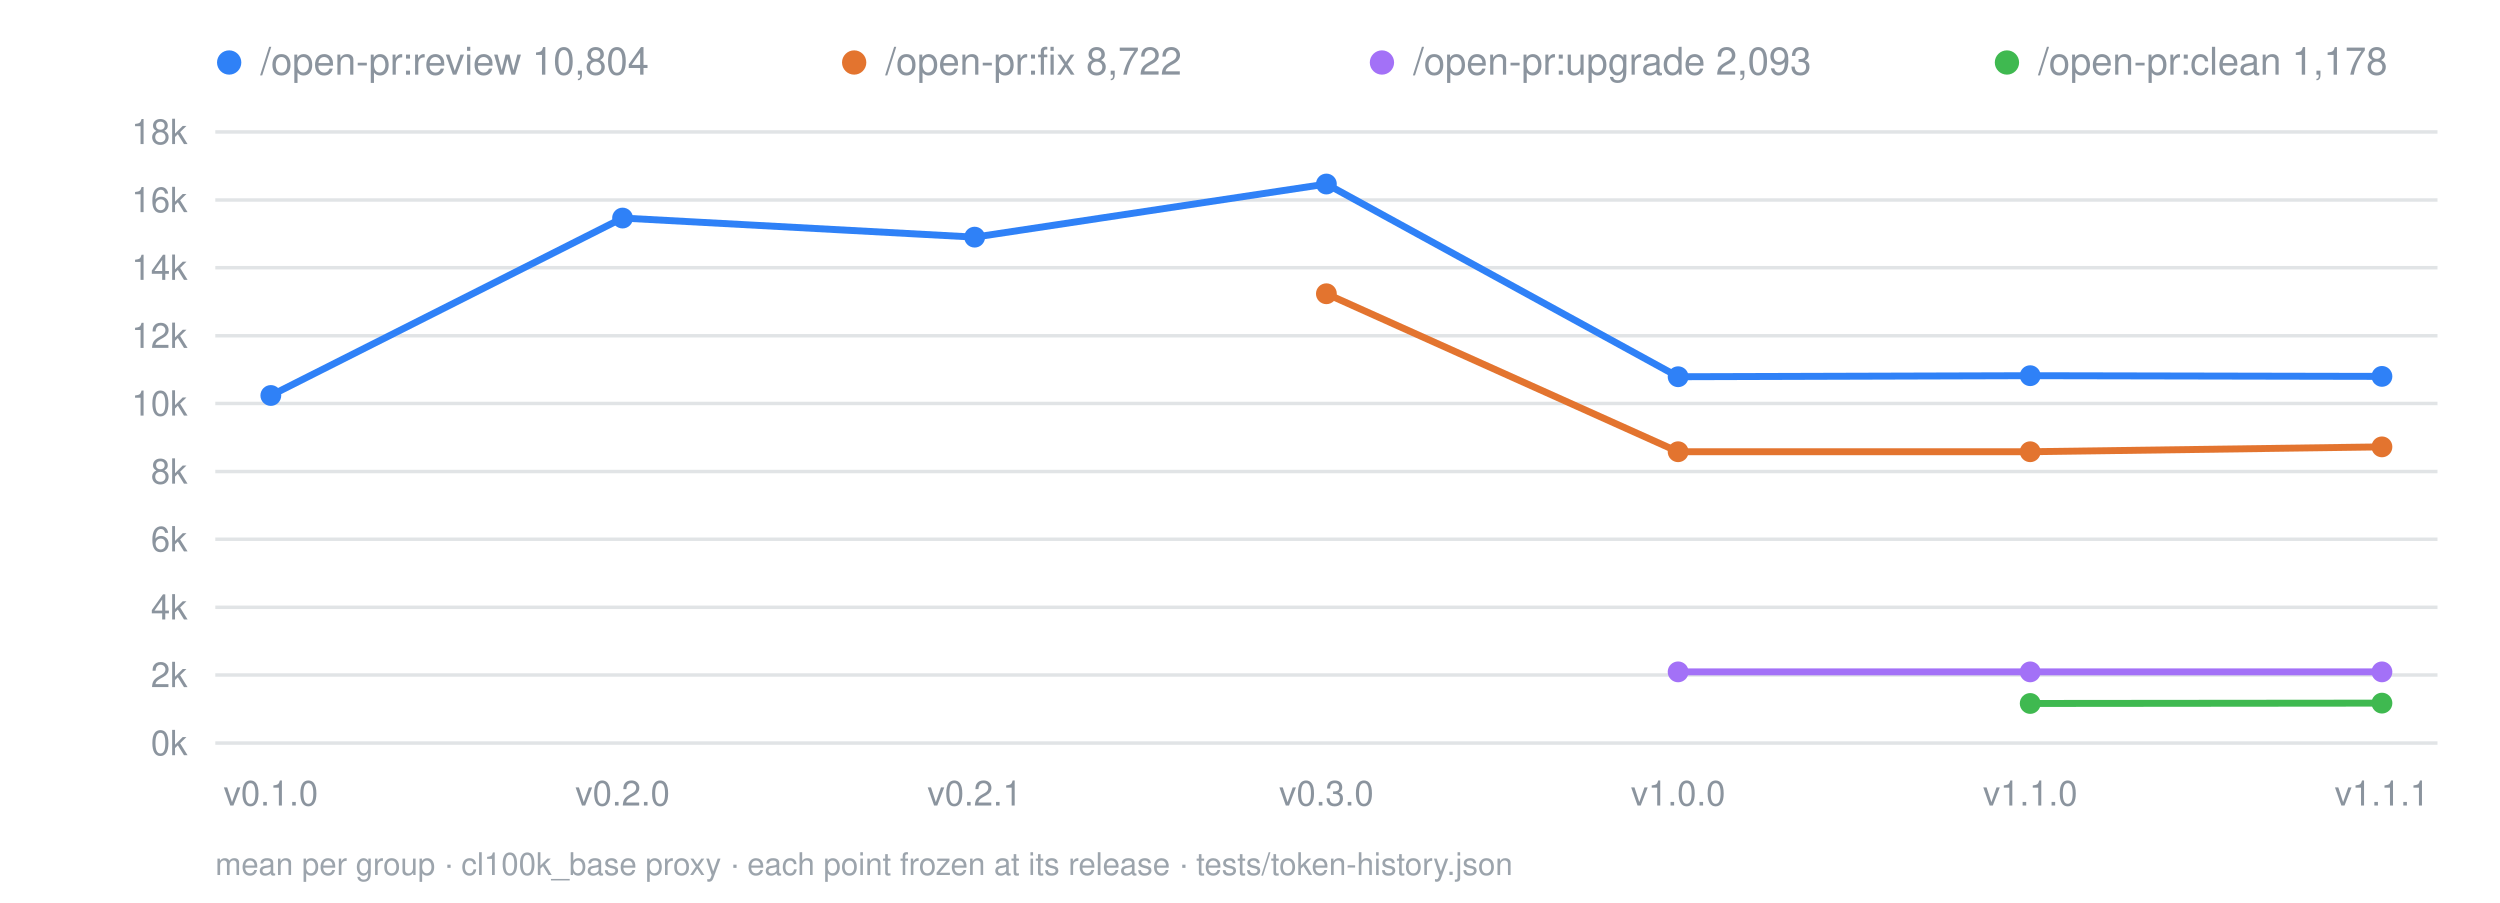
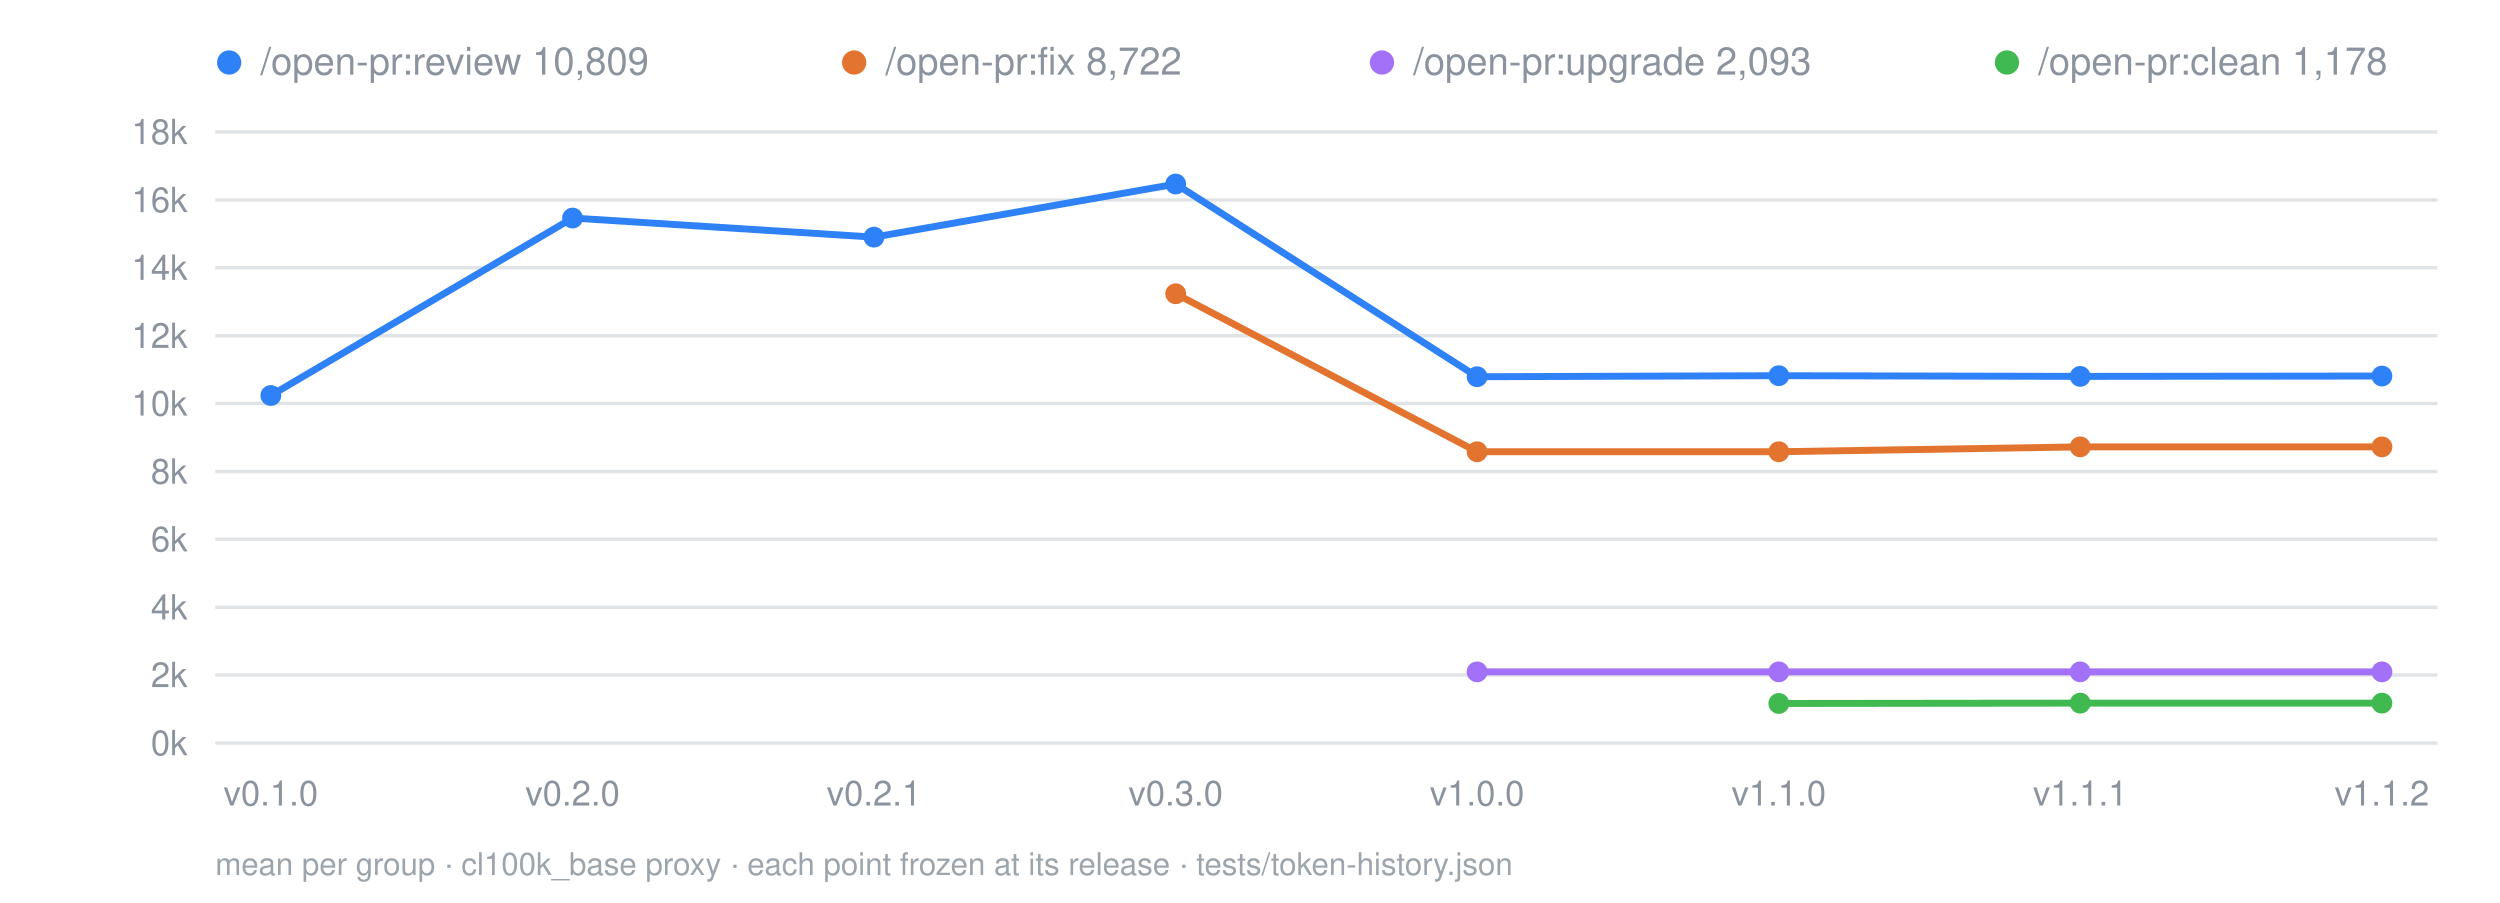
<svg xmlns="http://www.w3.org/2000/svg" viewBox="0 0 720 260" width="720" height="260" font-family="system-ui,-apple-system,Segoe UI,Helvetica,Arial,sans-serif" role="img" aria-label="Context cost per release, one line per command">
  <line x1="62" y1="214.0" x2="702" y2="214.0" stroke="#8b949e" stroke-opacity="0.25" />
  <text x="54" y="217.5" text-anchor="end" font-size="10" fill="#8b949e">0k</text>
  <line x1="62" y1="194.4" x2="702" y2="194.4" stroke="#8b949e" stroke-opacity="0.25" />
  <text x="54" y="197.9" text-anchor="end" font-size="10" fill="#8b949e">2k</text>
  <line x1="62" y1="174.9" x2="702" y2="174.9" stroke="#8b949e" stroke-opacity="0.25" />
  <text x="54" y="178.4" text-anchor="end" font-size="10" fill="#8b949e">4k</text>
  <line x1="62" y1="155.3" x2="702" y2="155.3" stroke="#8b949e" stroke-opacity="0.25" />
  <text x="54" y="158.8" text-anchor="end" font-size="10" fill="#8b949e">6k</text>
  <line x1="62" y1="135.8" x2="702" y2="135.8" stroke="#8b949e" stroke-opacity="0.25" />
  <text x="54" y="139.3" text-anchor="end" font-size="10" fill="#8b949e">8k</text>
  <line x1="62" y1="116.2" x2="702" y2="116.2" stroke="#8b949e" stroke-opacity="0.25" />
  <text x="54" y="119.7" text-anchor="end" font-size="10" fill="#8b949e">10k</text>
  <line x1="62" y1="96.7" x2="702" y2="96.7" stroke="#8b949e" stroke-opacity="0.25" />
  <text x="54" y="100.2" text-anchor="end" font-size="10" fill="#8b949e">12k</text>
  <line x1="62" y1="77.1" x2="702" y2="77.1" stroke="#8b949e" stroke-opacity="0.25" />
  <text x="54" y="80.6" text-anchor="end" font-size="10" fill="#8b949e">14k</text>
  <line x1="62" y1="57.6" x2="702" y2="57.6" stroke="#8b949e" stroke-opacity="0.25" />
  <text x="54" y="61.1" text-anchor="end" font-size="10" fill="#8b949e">16k</text>
  <line x1="62" y1="38.0" x2="702" y2="38.0" stroke="#8b949e" stroke-opacity="0.25" />
  <text x="54" y="41.5" text-anchor="end" font-size="10" fill="#8b949e">18k</text>
  <text x="78.0" y="232.0" text-anchor="middle" font-size="10" fill="#8b949e">v0.1.0</text>
-   <text x="179.3" y="232.0" text-anchor="middle" font-size="10" fill="#8b949e">v0.2.0</text>
-   <text x="280.7" y="232.0" text-anchor="middle" font-size="10" fill="#8b949e">v0.2.1</text>
-   <text x="382.0" y="232.0" text-anchor="middle" font-size="10" fill="#8b949e">v0.3.0</text>
-   <text x="483.3" y="232.0" text-anchor="middle" font-size="10" fill="#8b949e">v1.0.0</text>
-   <text x="584.7" y="232.0" text-anchor="middle" font-size="10" fill="#8b949e">v1.1.0</text>
-   <text x="686.0" y="232.0" text-anchor="middle" font-size="10" fill="#8b949e">v1.1.1</text>
-   <polyline points="78.0,113.9 179.3,62.8 280.7,68.3 382.0,53.0 483.3,108.5 584.7,108.2 686.0,108.4" fill="none" stroke="#2f81f7" stroke-width="2" stroke-linejoin="round" />
+   <text x="164.9" y="232.0" text-anchor="middle" font-size="10" fill="#8b949e">v0.2.0</text>
+   <text x="251.7" y="232.0" text-anchor="middle" font-size="10" fill="#8b949e">v0.2.1</text>
+   <text x="338.6" y="232.0" text-anchor="middle" font-size="10" fill="#8b949e">v0.3.0</text>
+   <text x="425.4" y="232.0" text-anchor="middle" font-size="10" fill="#8b949e">v1.0.0</text>
+   <text x="512.3" y="232.0" text-anchor="middle" font-size="10" fill="#8b949e">v1.1.0</text>
+   <text x="599.1" y="232.0" text-anchor="middle" font-size="10" fill="#8b949e">v1.1.1</text>
+   <text x="686.0" y="232.0" text-anchor="middle" font-size="10" fill="#8b949e">v1.1.2</text>
+   <polyline points="78.0,113.9 164.9,62.8 251.7,68.3 338.6,53.0 425.4,108.5 512.3,108.2 599.1,108.4 686.0,108.3" fill="none" stroke="#2f81f7" stroke-width="2" stroke-linejoin="round" />
  <circle cx="78.0" cy="113.9" r="3" fill="#2f81f7" />
-   <circle cx="179.3" cy="62.8" r="3" fill="#2f81f7" />
-   <circle cx="280.7" cy="68.3" r="3" fill="#2f81f7" />
-   <circle cx="382.0" cy="53.0" r="3" fill="#2f81f7" />
-   <circle cx="483.3" cy="108.5" r="3" fill="#2f81f7" />
-   <circle cx="584.7" cy="108.2" r="3" fill="#2f81f7" />
-   <circle cx="686.0" cy="108.4" r="3" fill="#2f81f7" />
-   <polyline points="382.0,84.6 483.3,130.1 584.7,130.1 686.0,128.7" fill="none" stroke="#e3742f" stroke-width="2" stroke-linejoin="round" />
-   <circle cx="382.0" cy="84.6" r="3" fill="#e3742f" />
-   <circle cx="483.3" cy="130.1" r="3" fill="#e3742f" />
-   <circle cx="584.7" cy="130.1" r="3" fill="#e3742f" />
+   <circle cx="164.9" cy="62.8" r="3" fill="#2f81f7" />
+   <circle cx="251.7" cy="68.3" r="3" fill="#2f81f7" />
+   <circle cx="338.6" cy="53.0" r="3" fill="#2f81f7" />
+   <circle cx="425.4" cy="108.5" r="3" fill="#2f81f7" />
+   <circle cx="512.3" cy="108.2" r="3" fill="#2f81f7" />
+   <circle cx="599.1" cy="108.4" r="3" fill="#2f81f7" />
+   <circle cx="686.0" cy="108.3" r="3" fill="#2f81f7" />
+   <polyline points="338.6,84.6 425.4,130.1 512.3,130.1 599.1,128.7 686.0,128.7" fill="none" stroke="#e3742f" stroke-width="2" stroke-linejoin="round" />
+   <circle cx="338.6" cy="84.6" r="3" fill="#e3742f" />
+   <circle cx="425.4" cy="130.1" r="3" fill="#e3742f" />
+   <circle cx="512.3" cy="130.1" r="3" fill="#e3742f" />
+   <circle cx="599.1" cy="128.7" r="3" fill="#e3742f" />
  <circle cx="686.0" cy="128.7" r="3" fill="#e3742f" />
-   <polyline points="483.3,193.5 584.7,193.5 686.0,193.5" fill="none" stroke="#a371f7" stroke-width="2" stroke-linejoin="round" />
-   <circle cx="483.3" cy="193.5" r="3" fill="#a371f7" />
-   <circle cx="584.7" cy="193.5" r="3" fill="#a371f7" />
+   <polyline points="425.4,193.5 512.3,193.5 599.1,193.5 686.0,193.5" fill="none" stroke="#a371f7" stroke-width="2" stroke-linejoin="round" />
+   <circle cx="425.4" cy="193.5" r="3" fill="#a371f7" />
+   <circle cx="512.3" cy="193.5" r="3" fill="#a371f7" />
+   <circle cx="599.1" cy="193.5" r="3" fill="#a371f7" />
  <circle cx="686.0" cy="193.5" r="3" fill="#a371f7" />
-   <polyline points="584.7,202.6 686.0,202.5" fill="none" stroke="#3fb950" stroke-width="2" stroke-linejoin="round" />
-   <circle cx="584.7" cy="202.6" r="3" fill="#3fb950" />
+   <polyline points="512.3,202.6 599.1,202.5 686.0,202.5" fill="none" stroke="#3fb950" stroke-width="2" stroke-linejoin="round" />
+   <circle cx="512.3" cy="202.6" r="3" fill="#3fb950" />
+   <circle cx="599.1" cy="202.5" r="3" fill="#3fb950" />
  <circle cx="686.0" cy="202.5" r="3" fill="#3fb950" />
  <circle cx="66" cy="18" r="3.5" fill="#2f81f7" />
-   <text x="75" y="21.5" font-size="11" fill="#8b949e">/open-pr:review 10,804</text>
+   <text x="75" y="21.5" font-size="11" fill="#8b949e">/open-pr:review 10,809</text>
  <circle cx="246.0" cy="18" r="3.5" fill="#e3742f" />
  <text x="255.0" y="21.5" font-size="11" fill="#8b949e">/open-pr:fix 8,722</text>
  <circle cx="398.0" cy="18" r="3.5" fill="#a371f7" />
  <text x="407.0" y="21.5" font-size="11" fill="#8b949e">/open-pr:upgrade 2,093</text>
  <circle cx="578.0" cy="18" r="3.5" fill="#3fb950" />
  <text x="587.0" y="21.5" font-size="11" fill="#8b949e">/open-pr:clean 1,178</text>
  <text x="62" y="252" font-size="9" fill="#8b949e" fill-opacity="0.85">mean per group · cl100k_base proxy · each point frozen at its release · tests/token-history.json</text>
</svg>
